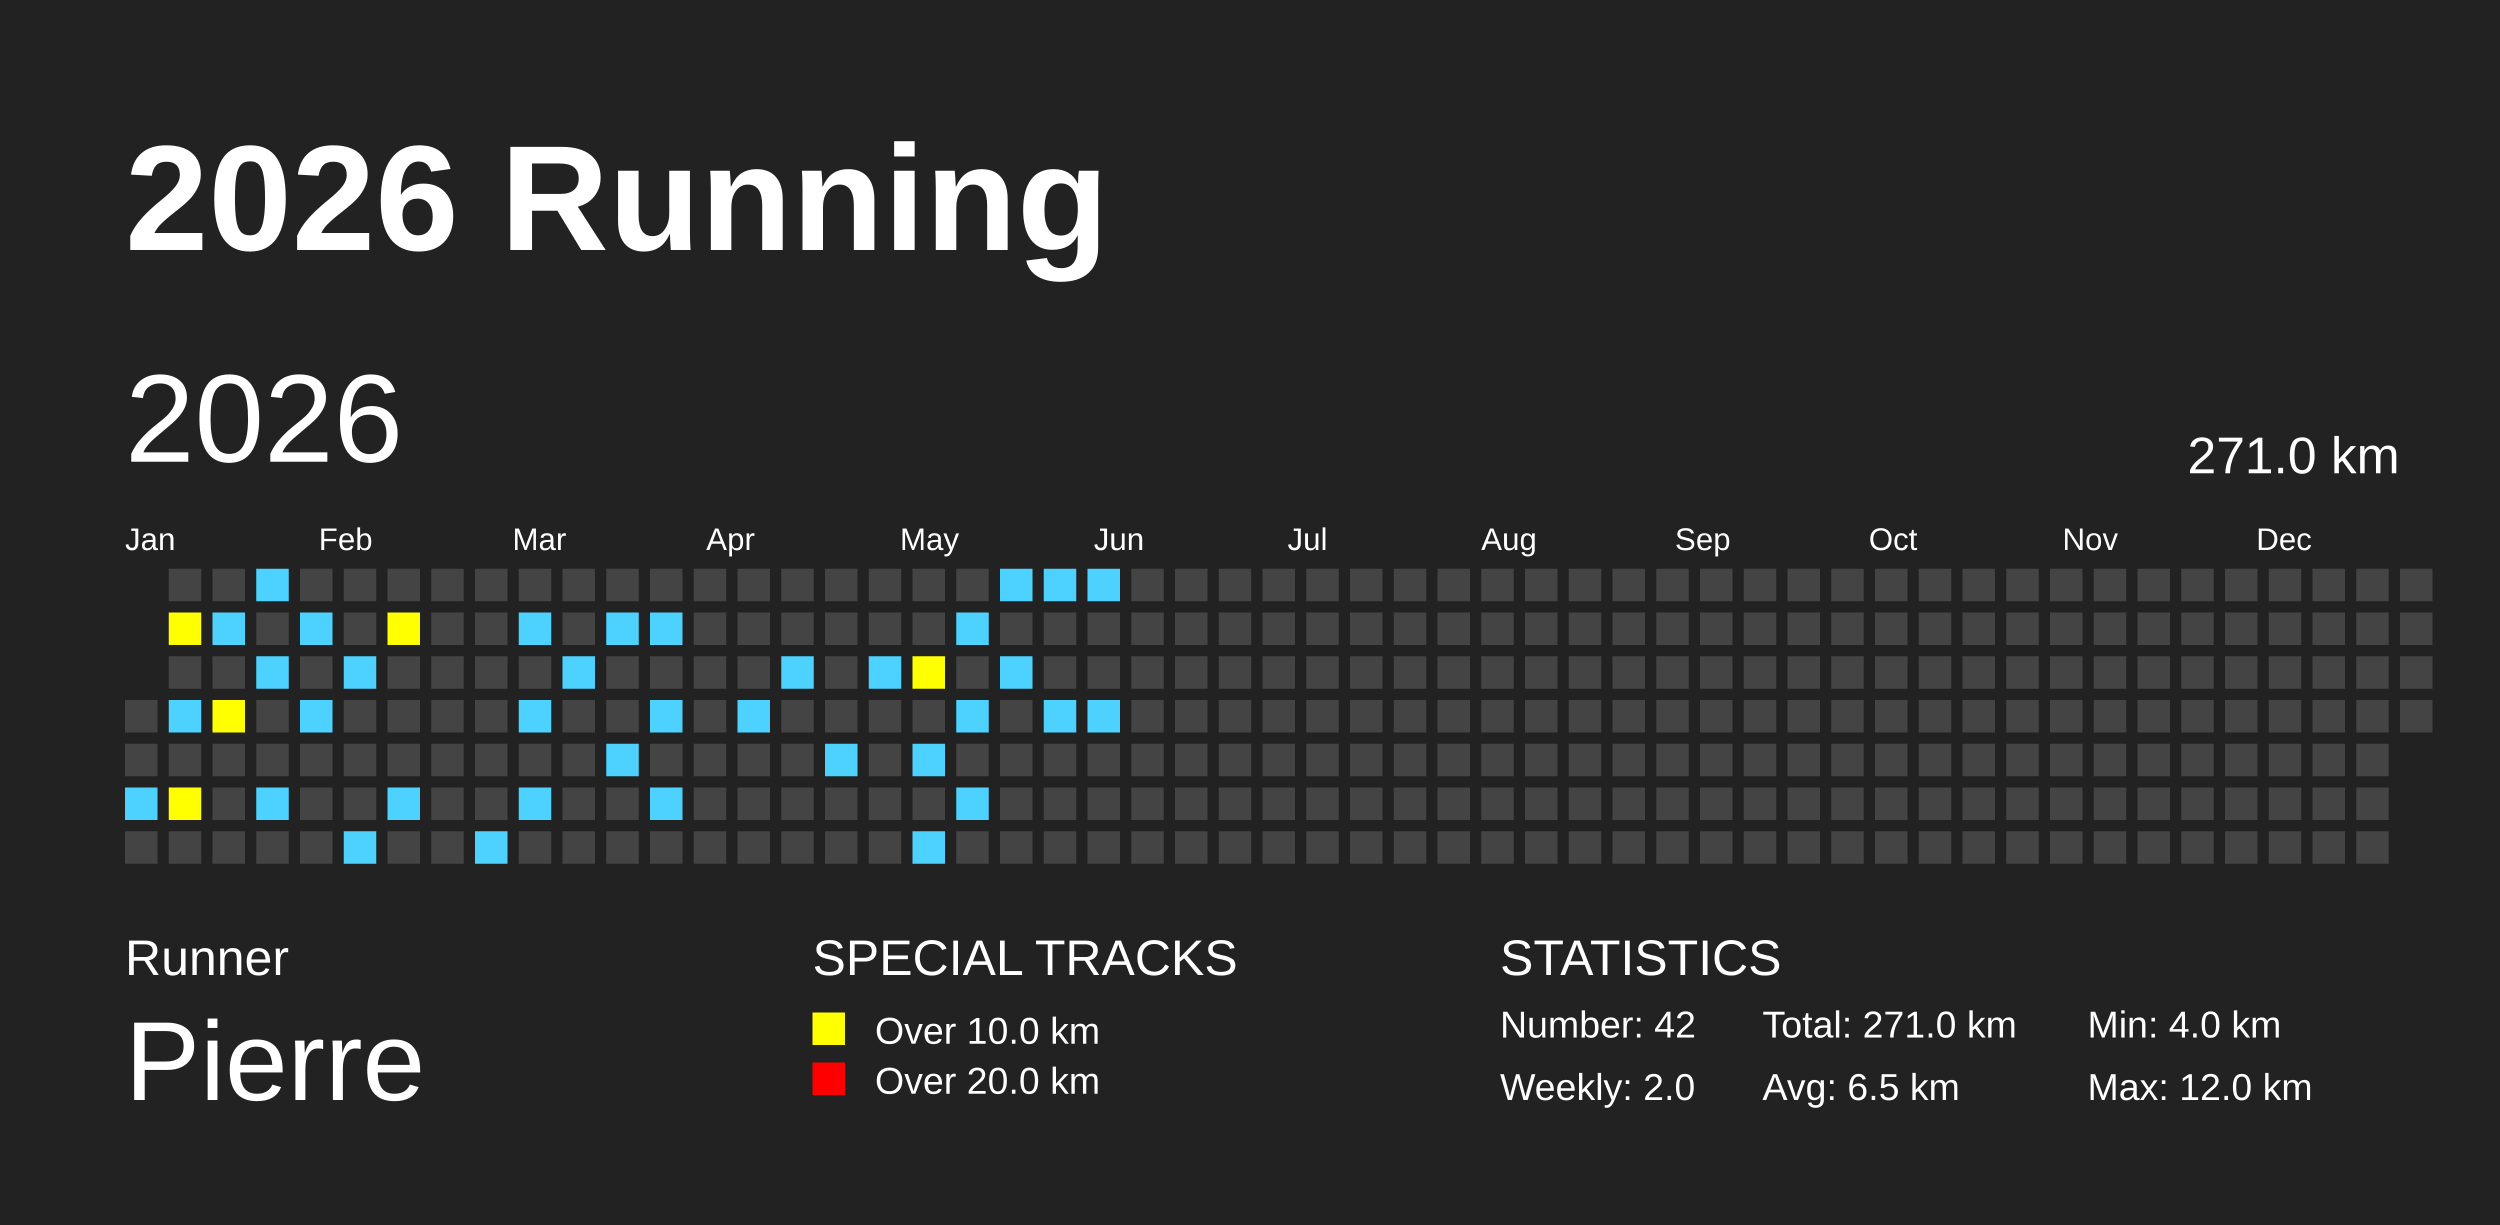
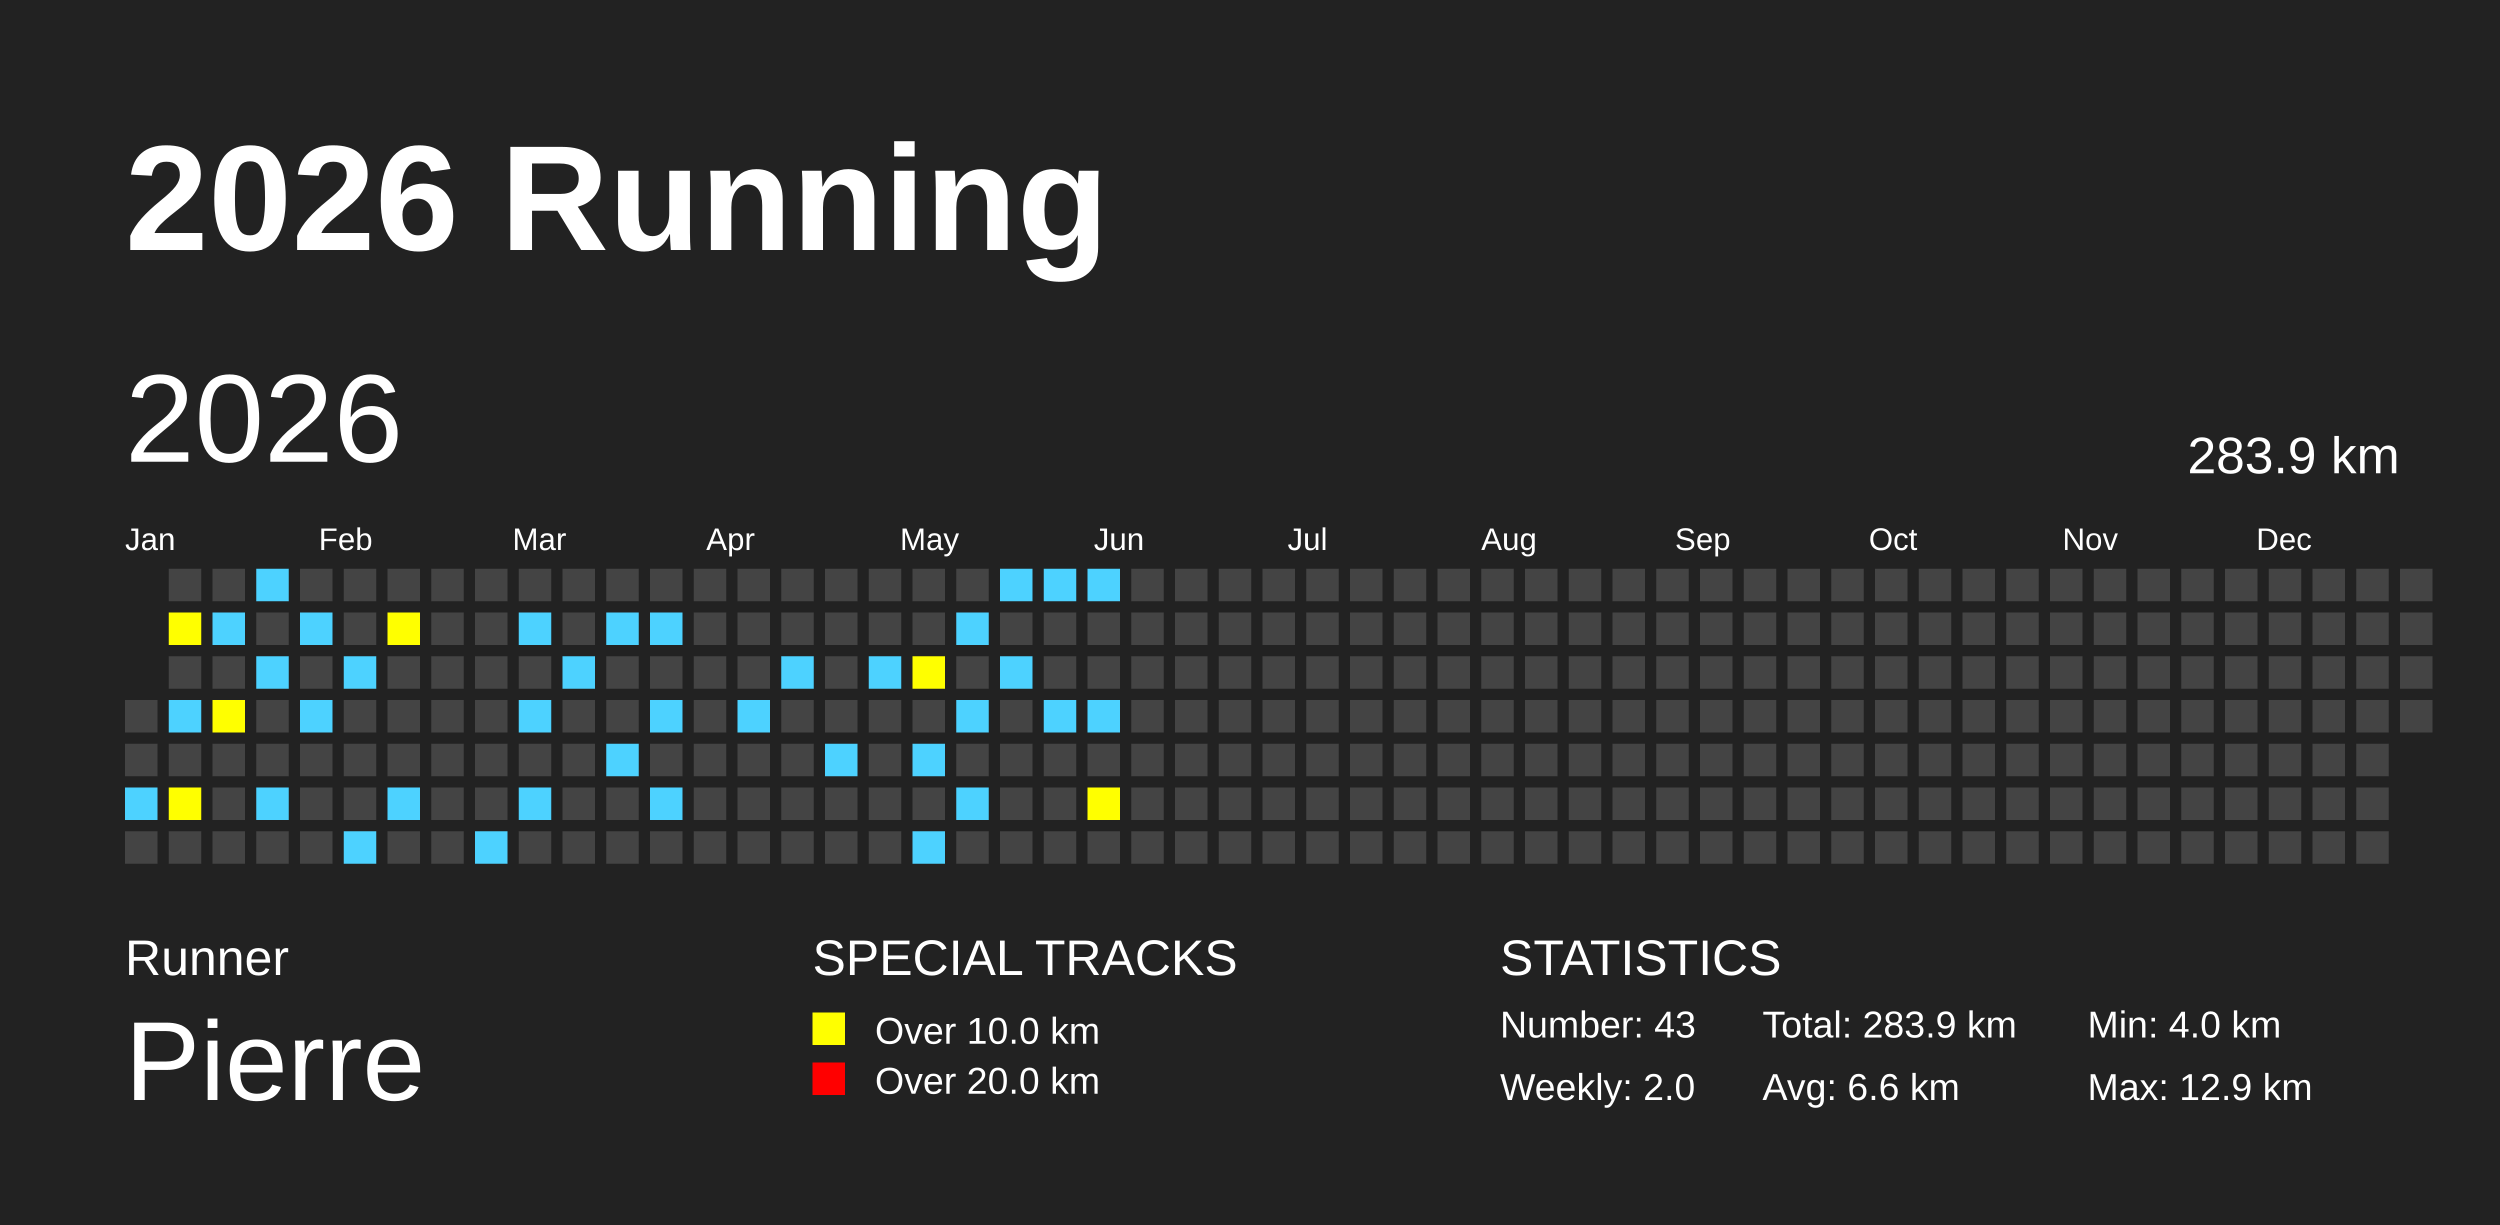
<svg xmlns="http://www.w3.org/2000/svg" baseProfile="full" height="98mm" version="1.1" viewBox="0,0,200,98" width="200mm">
  <defs />
  <rect fill="#222222" height="98" width="200" x="0" y="0" />
  <text fill="#FFFFFF" style="font-size:12px; font-family:Arial; font-weight:bold;" x="10" y="20">2026 Running</text>
  <text fill="#FFFFFF" style="font-size:4px; font-family:Arial" x="10" y="78">Runner</text>
  <text fill="#FFFFFF" style="font-size:9px; font-family:Arial" x="10" y="88">Pierre</text>
  <text fill="#FFFFFF" style="font-size:4px; font-family:Arial" x="65" y="78">SPECIAL TRACKS</text>
  <rect fill="yellow" height="2.6" width="2.6" x="65" y="81" />
  <text fill="#FFFFFF" style="font-size:3px; font-family:Arial" x="70" y="83.5">Over 10.0 km</text>
  <rect fill="red" height="2.6" width="2.6" x="65" y="85" />
  <text fill="#FFFFFF" style="font-size:3px; font-family:Arial" x="70" y="87.5">Over 20.0 km</text>
  <text fill="#FFFFFF" style="font-size:4px; font-family:Arial" x="120" y="78">STATISTICS</text>
-   <text fill="#FFFFFF" style="font-size:3px; font-family:Arial" x="120" y="83">Number: 42</text>
+   <text fill="#FFFFFF" style="font-size:3px; font-family:Arial" x="120" y="83">Number: 43</text>
  <text fill="#FFFFFF" style="font-size:3px; font-family:Arial" x="120" y="88">Weekly: 2.0</text>
-   <text fill="#FFFFFF" style="font-size:3px; font-family:Arial" x="141" y="83">Total: 271.0 km</text>
-   <text fill="#FFFFFF" style="font-size:3px; font-family:Arial" x="141" y="88">Avg: 6.5 km</text>
+   <text fill="#FFFFFF" style="font-size:3px; font-family:Arial" x="141" y="83">Total: 283.9 km</text>
+   <text fill="#FFFFFF" style="font-size:3px; font-family:Arial" x="141" y="88">Avg: 6.6 km</text>
  <text fill="#FFFFFF" style="font-size:3px; font-family:Arial" x="167" y="83">Min: 4.0 km</text>
-   <text fill="#FFFFFF" style="font-size:3px; font-family:Arial" x="167" y="88">Max: 12.0 km</text>
+   <text fill="#FFFFFF" style="font-size:3px; font-family:Arial" x="167" y="88">Max: 12.9 km</text>
  <text dominant-baseline="hanging" fill="#FFFFFF" style="font-size:10.0px; font-family:Arial;" x="10" y="30">2026</text>
-   <text dominant-baseline="hanging" fill="#FFFFFF" style="font-size:4.125px; font-family:Arial;" x="175" y="35">271.0 km</text>
+   <text dominant-baseline="hanging" fill="#FFFFFF" style="font-size:4.125px; font-family:Arial;" x="175" y="35">283.9 km</text>
  <text fill="#FFFFFF" style="font-size:2.5px; font-family:Arial" x="10.0" y="44">Jan</text>
  <text fill="#FFFFFF" style="font-size:2.5px; font-family:Arial" x="25.5" y="44">Feb</text>
  <text fill="#FFFFFF" style="font-size:2.5px; font-family:Arial" x="41.0" y="44">Mar</text>
  <text fill="#FFFFFF" style="font-size:2.5px; font-family:Arial" x="56.5" y="44">Apr</text>
  <text fill="#FFFFFF" style="font-size:2.5px; font-family:Arial" x="72.0" y="44">May</text>
  <text fill="#FFFFFF" style="font-size:2.5px; font-family:Arial" x="87.5" y="44">Jun</text>
  <text fill="#FFFFFF" style="font-size:2.5px; font-family:Arial" x="103.0" y="44">Jul</text>
  <text fill="#FFFFFF" style="font-size:2.5px; font-family:Arial" x="118.5" y="44">Aug</text>
  <text fill="#FFFFFF" style="font-size:2.5px; font-family:Arial" x="134.0" y="44">Sep</text>
  <text fill="#FFFFFF" style="font-size:2.5px; font-family:Arial" x="149.5" y="44">Oct</text>
  <text fill="#FFFFFF" style="font-size:2.5px; font-family:Arial" x="165.0" y="44">Nov</text>
  <text fill="#FFFFFF" style="font-size:2.5px; font-family:Arial" x="180.5" y="44">Dec</text>
  <rect fill="#444444" height="2.6" width="2.6" x="10.0" y="56.0" />
  <rect fill="#444444" height="2.6" width="2.6" x="10.0" y="59.5" />
  <rect fill="#4DD2FF" height="2.6" width="2.6" x="10.0" y="63.0" />
  <rect fill="#444444" height="2.6" width="2.6" x="10.0" y="66.5" />
  <rect fill="#444444" height="2.6" width="2.6" x="13.5" y="45.5" />
  <rect fill="yellow" height="2.6" width="2.6" x="13.5" y="49.0" />
  <rect fill="#444444" height="2.6" width="2.6" x="13.5" y="52.5" />
  <rect fill="#4DD2FF" height="2.6" width="2.6" x="13.5" y="56.0" />
  <rect fill="#444444" height="2.6" width="2.6" x="13.5" y="59.5" />
  <rect fill="yellow" height="2.6" width="2.6" x="13.5" y="63.0" />
  <rect fill="#444444" height="2.6" width="2.6" x="13.5" y="66.5" />
  <rect fill="#444444" height="2.6" width="2.6" x="17.0" y="45.5" />
  <rect fill="#4DD2FF" height="2.6" width="2.6" x="17.0" y="49.0" />
  <rect fill="#444444" height="2.6" width="2.6" x="17.0" y="52.5" />
  <rect fill="yellow" height="2.6" width="2.6" x="17.0" y="56.0" />
  <rect fill="#444444" height="2.6" width="2.6" x="17.0" y="59.5" />
  <rect fill="#444444" height="2.6" width="2.6" x="17.0" y="63.0" />
  <rect fill="#444444" height="2.6" width="2.6" x="17.0" y="66.5" />
  <rect fill="#4DD2FF" height="2.6" width="2.6" x="20.5" y="45.5" />
  <rect fill="#444444" height="2.6" width="2.6" x="20.5" y="49.0" />
  <rect fill="#4DD2FF" height="2.6" width="2.6" x="20.5" y="52.5" />
  <rect fill="#444444" height="2.6" width="2.6" x="20.5" y="56.0" />
  <rect fill="#444444" height="2.6" width="2.6" x="20.5" y="59.5" />
  <rect fill="#4DD2FF" height="2.6" width="2.6" x="20.5" y="63.0" />
  <rect fill="#444444" height="2.6" width="2.6" x="20.5" y="66.5" />
  <rect fill="#444444" height="2.6" width="2.6" x="24.0" y="45.5" />
  <rect fill="#4DD2FF" height="2.6" width="2.6" x="24.0" y="49.0" />
  <rect fill="#444444" height="2.6" width="2.6" x="24.0" y="52.5" />
  <rect fill="#4DD2FF" height="2.6" width="2.6" x="24.0" y="56.0" />
  <rect fill="#444444" height="2.6" width="2.6" x="24.0" y="59.5" />
  <rect fill="#444444" height="2.6" width="2.6" x="24.0" y="63.0" />
  <rect fill="#444444" height="2.6" width="2.6" x="24.0" y="66.5" />
  <rect fill="#444444" height="2.6" width="2.6" x="27.5" y="45.5" />
  <rect fill="#444444" height="2.6" width="2.6" x="27.5" y="49.0" />
  <rect fill="#4DD2FF" height="2.6" width="2.6" x="27.5" y="52.5" />
  <rect fill="#444444" height="2.6" width="2.6" x="27.5" y="56.0" />
  <rect fill="#444444" height="2.6" width="2.6" x="27.5" y="59.5" />
  <rect fill="#444444" height="2.6" width="2.6" x="27.5" y="63.0" />
  <rect fill="#4DD2FF" height="2.6" width="2.6" x="27.5" y="66.5" />
  <rect fill="#444444" height="2.6" width="2.6" x="31.0" y="45.5" />
  <rect fill="yellow" height="2.6" width="2.6" x="31.0" y="49.0" />
  <rect fill="#444444" height="2.6" width="2.6" x="31.0" y="52.5" />
  <rect fill="#444444" height="2.6" width="2.6" x="31.0" y="56.0" />
  <rect fill="#444444" height="2.6" width="2.6" x="31.0" y="59.5" />
  <rect fill="#4DD2FF" height="2.6" width="2.6" x="31.0" y="63.0" />
  <rect fill="#444444" height="2.6" width="2.6" x="31.0" y="66.5" />
  <rect fill="#444444" height="2.6" width="2.6" x="34.5" y="45.5" />
  <rect fill="#444444" height="2.6" width="2.6" x="34.5" y="49.0" />
  <rect fill="#444444" height="2.6" width="2.6" x="34.5" y="52.5" />
  <rect fill="#444444" height="2.6" width="2.6" x="34.5" y="56.0" />
  <rect fill="#444444" height="2.6" width="2.6" x="34.5" y="59.5" />
  <rect fill="#444444" height="2.6" width="2.6" x="34.5" y="63.0" />
  <rect fill="#444444" height="2.6" width="2.6" x="34.5" y="66.5" />
  <rect fill="#444444" height="2.6" width="2.6" x="38.0" y="45.5" />
  <rect fill="#444444" height="2.6" width="2.6" x="38.0" y="49.0" />
  <rect fill="#444444" height="2.6" width="2.6" x="38.0" y="52.5" />
  <rect fill="#444444" height="2.6" width="2.6" x="38.0" y="56.0" />
  <rect fill="#444444" height="2.6" width="2.6" x="38.0" y="59.5" />
  <rect fill="#444444" height="2.6" width="2.6" x="38.0" y="63.0" />
  <rect fill="#4DD2FF" height="2.6" width="2.6" x="38.0" y="66.5" />
  <rect fill="#444444" height="2.6" width="2.6" x="41.5" y="45.5" />
  <rect fill="#4DD2FF" height="2.6" width="2.6" x="41.5" y="49.0" />
  <rect fill="#444444" height="2.6" width="2.6" x="41.5" y="52.5" />
  <rect fill="#4DD2FF" height="2.6" width="2.6" x="41.5" y="56.0" />
  <rect fill="#444444" height="2.6" width="2.6" x="41.5" y="59.5" />
  <rect fill="#4DD2FF" height="2.6" width="2.6" x="41.5" y="63.0" />
  <rect fill="#444444" height="2.6" width="2.6" x="41.5" y="66.5" />
  <rect fill="#444444" height="2.6" width="2.6" x="45.0" y="45.5" />
  <rect fill="#444444" height="2.6" width="2.6" x="45.0" y="49.0" />
  <rect fill="#4DD2FF" height="2.6" width="2.6" x="45.0" y="52.5" />
  <rect fill="#444444" height="2.6" width="2.6" x="45.0" y="56.0" />
  <rect fill="#444444" height="2.6" width="2.6" x="45.0" y="59.5" />
  <rect fill="#444444" height="2.6" width="2.6" x="45.0" y="63.0" />
  <rect fill="#444444" height="2.6" width="2.6" x="45.0" y="66.5" />
  <rect fill="#444444" height="2.6" width="2.6" x="48.5" y="45.5" />
  <rect fill="#4DD2FF" height="2.6" width="2.6" x="48.5" y="49.0" />
  <rect fill="#444444" height="2.6" width="2.6" x="48.5" y="52.5" />
  <rect fill="#444444" height="2.6" width="2.6" x="48.5" y="56.0" />
  <rect fill="#4DD2FF" height="2.6" width="2.6" x="48.5" y="59.5" />
  <rect fill="#444444" height="2.6" width="2.6" x="48.5" y="63.0" />
  <rect fill="#444444" height="2.6" width="2.6" x="48.5" y="66.5" />
  <rect fill="#444444" height="2.6" width="2.6" x="52.0" y="45.5" />
  <rect fill="#4DD2FF" height="2.6" width="2.6" x="52.0" y="49.0" />
  <rect fill="#444444" height="2.6" width="2.6" x="52.0" y="52.5" />
  <rect fill="#4DD2FF" height="2.6" width="2.6" x="52.0" y="56.0" />
  <rect fill="#444444" height="2.6" width="2.6" x="52.0" y="59.5" />
  <rect fill="#4DD2FF" height="2.6" width="2.6" x="52.0" y="63.0" />
  <rect fill="#444444" height="2.6" width="2.6" x="52.0" y="66.5" />
  <rect fill="#444444" height="2.6" width="2.6" x="55.5" y="45.5" />
  <rect fill="#444444" height="2.6" width="2.6" x="55.5" y="49.0" />
  <rect fill="#444444" height="2.6" width="2.6" x="55.5" y="52.5" />
  <rect fill="#444444" height="2.6" width="2.6" x="55.5" y="56.0" />
  <rect fill="#444444" height="2.6" width="2.6" x="55.5" y="59.5" />
  <rect fill="#444444" height="2.6" width="2.6" x="55.5" y="63.0" />
  <rect fill="#444444" height="2.6" width="2.6" x="55.5" y="66.5" />
  <rect fill="#444444" height="2.6" width="2.6" x="59.0" y="45.5" />
  <rect fill="#444444" height="2.6" width="2.6" x="59.0" y="49.0" />
  <rect fill="#444444" height="2.6" width="2.6" x="59.0" y="52.5" />
  <rect fill="#4DD2FF" height="2.6" width="2.6" x="59.0" y="56.0" />
  <rect fill="#444444" height="2.6" width="2.6" x="59.0" y="59.5" />
  <rect fill="#444444" height="2.6" width="2.6" x="59.0" y="63.0" />
  <rect fill="#444444" height="2.6" width="2.6" x="59.0" y="66.5" />
  <rect fill="#444444" height="2.6" width="2.6" x="62.5" y="45.5" />
  <rect fill="#444444" height="2.6" width="2.6" x="62.5" y="49.0" />
  <rect fill="#4DD2FF" height="2.6" width="2.6" x="62.5" y="52.5" />
  <rect fill="#444444" height="2.6" width="2.6" x="62.5" y="56.0" />
  <rect fill="#444444" height="2.6" width="2.6" x="62.5" y="59.5" />
  <rect fill="#444444" height="2.6" width="2.6" x="62.5" y="63.0" />
  <rect fill="#444444" height="2.6" width="2.6" x="62.5" y="66.5" />
  <rect fill="#444444" height="2.6" width="2.6" x="66.0" y="45.5" />
  <rect fill="#444444" height="2.6" width="2.6" x="66.0" y="49.0" />
  <rect fill="#444444" height="2.6" width="2.6" x="66.0" y="52.5" />
  <rect fill="#444444" height="2.6" width="2.6" x="66.0" y="56.0" />
  <rect fill="#4DD2FF" height="2.6" width="2.6" x="66.0" y="59.5" />
  <rect fill="#444444" height="2.6" width="2.6" x="66.0" y="63.0" />
  <rect fill="#444444" height="2.6" width="2.6" x="66.0" y="66.5" />
  <rect fill="#444444" height="2.6" width="2.6" x="69.5" y="45.5" />
  <rect fill="#444444" height="2.6" width="2.6" x="69.5" y="49.0" />
  <rect fill="#4DD2FF" height="2.6" width="2.6" x="69.5" y="52.5" />
  <rect fill="#444444" height="2.6" width="2.6" x="69.5" y="56.0" />
  <rect fill="#444444" height="2.6" width="2.6" x="69.5" y="59.5" />
  <rect fill="#444444" height="2.6" width="2.6" x="69.5" y="63.0" />
  <rect fill="#444444" height="2.6" width="2.6" x="69.5" y="66.5" />
  <rect fill="#444444" height="2.6" width="2.6" x="73.0" y="45.5" />
  <rect fill="#444444" height="2.6" width="2.6" x="73.0" y="49.0" />
  <rect fill="yellow" height="2.6" width="2.6" x="73.0" y="52.5" />
  <rect fill="#444444" height="2.6" width="2.6" x="73.0" y="56.0" />
  <rect fill="#4DD2FF" height="2.6" width="2.6" x="73.0" y="59.5" />
  <rect fill="#444444" height="2.6" width="2.6" x="73.0" y="63.0" />
  <rect fill="#4DD2FF" height="2.6" width="2.6" x="73.0" y="66.5" />
  <rect fill="#444444" height="2.6" width="2.6" x="76.5" y="45.5" />
  <rect fill="#4DD2FF" height="2.6" width="2.6" x="76.5" y="49.0" />
  <rect fill="#444444" height="2.6" width="2.6" x="76.5" y="52.5" />
  <rect fill="#4DD2FF" height="2.6" width="2.6" x="76.5" y="56.0" />
  <rect fill="#444444" height="2.6" width="2.6" x="76.5" y="59.5" />
  <rect fill="#4DD2FF" height="2.6" width="2.6" x="76.5" y="63.0" />
  <rect fill="#444444" height="2.6" width="2.6" x="76.5" y="66.5" />
  <rect fill="#4DD2FF" height="2.6" width="2.6" x="80.0" y="45.5" />
  <rect fill="#444444" height="2.6" width="2.6" x="80.0" y="49.0" />
  <rect fill="#4DD2FF" height="2.6" width="2.6" x="80.0" y="52.5" />
  <rect fill="#444444" height="2.6" width="2.6" x="80.0" y="56.0" />
  <rect fill="#444444" height="2.6" width="2.6" x="80.0" y="59.5" />
  <rect fill="#444444" height="2.6" width="2.6" x="80.0" y="63.0" />
  <rect fill="#444444" height="2.6" width="2.6" x="80.0" y="66.5" />
  <rect fill="#4DD2FF" height="2.6" width="2.6" x="83.5" y="45.5" />
  <rect fill="#444444" height="2.6" width="2.6" x="83.5" y="49.0" />
  <rect fill="#444444" height="2.6" width="2.6" x="83.5" y="52.5" />
  <rect fill="#4DD2FF" height="2.6" width="2.6" x="83.5" y="56.0" />
  <rect fill="#444444" height="2.6" width="2.6" x="83.5" y="59.5" />
  <rect fill="#444444" height="2.6" width="2.6" x="83.5" y="63.0" />
  <rect fill="#444444" height="2.6" width="2.6" x="83.5" y="66.5" />
  <rect fill="#4DD2FF" height="2.6" width="2.6" x="87.0" y="45.5" />
  <rect fill="#444444" height="2.6" width="2.6" x="87.0" y="49.0" />
  <rect fill="#444444" height="2.6" width="2.6" x="87.0" y="52.5" />
  <rect fill="#4DD2FF" height="2.6" width="2.6" x="87.0" y="56.0" />
  <rect fill="#444444" height="2.6" width="2.6" x="87.0" y="59.5" />
-   <rect fill="#444444" height="2.6" width="2.6" x="87.0" y="63.0" />
+   <rect fill="yellow" height="2.6" width="2.6" x="87.0" y="63.0" />
  <rect fill="#444444" height="2.6" width="2.6" x="87.0" y="66.5" />
  <rect fill="#444444" height="2.6" width="2.6" x="90.5" y="45.5" />
  <rect fill="#444444" height="2.6" width="2.6" x="90.5" y="49.0" />
  <rect fill="#444444" height="2.6" width="2.6" x="90.5" y="52.5" />
  <rect fill="#444444" height="2.6" width="2.6" x="90.5" y="56.0" />
  <rect fill="#444444" height="2.6" width="2.6" x="90.5" y="59.5" />
  <rect fill="#444444" height="2.6" width="2.6" x="90.5" y="63.0" />
  <rect fill="#444444" height="2.6" width="2.6" x="90.5" y="66.5" />
  <rect fill="#444444" height="2.6" width="2.6" x="94.0" y="45.5" />
  <rect fill="#444444" height="2.6" width="2.6" x="94.0" y="49.0" />
  <rect fill="#444444" height="2.6" width="2.6" x="94.0" y="52.5" />
  <rect fill="#444444" height="2.6" width="2.6" x="94.0" y="56.0" />
  <rect fill="#444444" height="2.6" width="2.6" x="94.0" y="59.5" />
  <rect fill="#444444" height="2.6" width="2.6" x="94.0" y="63.0" />
  <rect fill="#444444" height="2.6" width="2.6" x="94.0" y="66.5" />
  <rect fill="#444444" height="2.6" width="2.6" x="97.5" y="45.5" />
  <rect fill="#444444" height="2.6" width="2.6" x="97.5" y="49.0" />
  <rect fill="#444444" height="2.6" width="2.6" x="97.5" y="52.5" />
  <rect fill="#444444" height="2.6" width="2.6" x="97.5" y="56.0" />
  <rect fill="#444444" height="2.6" width="2.6" x="97.5" y="59.5" />
  <rect fill="#444444" height="2.6" width="2.6" x="97.5" y="63.0" />
  <rect fill="#444444" height="2.6" width="2.6" x="97.5" y="66.5" />
  <rect fill="#444444" height="2.6" width="2.6" x="101.0" y="45.5" />
  <rect fill="#444444" height="2.6" width="2.6" x="101.0" y="49.0" />
  <rect fill="#444444" height="2.6" width="2.6" x="101.0" y="52.5" />
  <rect fill="#444444" height="2.6" width="2.6" x="101.0" y="56.0" />
  <rect fill="#444444" height="2.6" width="2.6" x="101.0" y="59.5" />
  <rect fill="#444444" height="2.6" width="2.6" x="101.0" y="63.0" />
  <rect fill="#444444" height="2.6" width="2.6" x="101.0" y="66.5" />
  <rect fill="#444444" height="2.6" width="2.6" x="104.5" y="45.5" />
  <rect fill="#444444" height="2.6" width="2.6" x="104.5" y="49.0" />
  <rect fill="#444444" height="2.6" width="2.6" x="104.5" y="52.5" />
  <rect fill="#444444" height="2.6" width="2.6" x="104.5" y="56.0" />
  <rect fill="#444444" height="2.6" width="2.6" x="104.5" y="59.5" />
  <rect fill="#444444" height="2.6" width="2.6" x="104.5" y="63.0" />
  <rect fill="#444444" height="2.6" width="2.6" x="104.5" y="66.5" />
  <rect fill="#444444" height="2.6" width="2.6" x="108.0" y="45.5" />
  <rect fill="#444444" height="2.6" width="2.6" x="108.0" y="49.0" />
  <rect fill="#444444" height="2.6" width="2.6" x="108.0" y="52.5" />
  <rect fill="#444444" height="2.6" width="2.6" x="108.0" y="56.0" />
  <rect fill="#444444" height="2.6" width="2.6" x="108.0" y="59.5" />
  <rect fill="#444444" height="2.6" width="2.6" x="108.0" y="63.0" />
  <rect fill="#444444" height="2.6" width="2.6" x="108.0" y="66.5" />
  <rect fill="#444444" height="2.6" width="2.6" x="111.5" y="45.5" />
  <rect fill="#444444" height="2.6" width="2.6" x="111.5" y="49.0" />
  <rect fill="#444444" height="2.6" width="2.6" x="111.5" y="52.5" />
  <rect fill="#444444" height="2.6" width="2.6" x="111.5" y="56.0" />
  <rect fill="#444444" height="2.6" width="2.6" x="111.5" y="59.5" />
  <rect fill="#444444" height="2.6" width="2.6" x="111.5" y="63.0" />
  <rect fill="#444444" height="2.6" width="2.6" x="111.5" y="66.5" />
  <rect fill="#444444" height="2.6" width="2.6" x="115.0" y="45.5" />
  <rect fill="#444444" height="2.6" width="2.6" x="115.0" y="49.0" />
  <rect fill="#444444" height="2.6" width="2.6" x="115.0" y="52.5" />
  <rect fill="#444444" height="2.6" width="2.6" x="115.0" y="56.0" />
  <rect fill="#444444" height="2.6" width="2.6" x="115.0" y="59.5" />
  <rect fill="#444444" height="2.6" width="2.6" x="115.0" y="63.0" />
  <rect fill="#444444" height="2.6" width="2.6" x="115.0" y="66.5" />
  <rect fill="#444444" height="2.6" width="2.6" x="118.5" y="45.5" />
  <rect fill="#444444" height="2.6" width="2.6" x="118.5" y="49.0" />
  <rect fill="#444444" height="2.6" width="2.6" x="118.5" y="52.5" />
  <rect fill="#444444" height="2.6" width="2.6" x="118.5" y="56.0" />
  <rect fill="#444444" height="2.6" width="2.6" x="118.5" y="59.5" />
  <rect fill="#444444" height="2.6" width="2.6" x="118.5" y="63.0" />
  <rect fill="#444444" height="2.6" width="2.6" x="118.5" y="66.5" />
  <rect fill="#444444" height="2.6" width="2.6" x="122.0" y="45.5" />
  <rect fill="#444444" height="2.6" width="2.6" x="122.0" y="49.0" />
  <rect fill="#444444" height="2.6" width="2.6" x="122.0" y="52.5" />
  <rect fill="#444444" height="2.6" width="2.6" x="122.0" y="56.0" />
  <rect fill="#444444" height="2.6" width="2.6" x="122.0" y="59.5" />
  <rect fill="#444444" height="2.6" width="2.6" x="122.0" y="63.0" />
  <rect fill="#444444" height="2.6" width="2.6" x="122.0" y="66.5" />
  <rect fill="#444444" height="2.6" width="2.6" x="125.5" y="45.5" />
  <rect fill="#444444" height="2.6" width="2.6" x="125.5" y="49.0" />
  <rect fill="#444444" height="2.6" width="2.6" x="125.5" y="52.5" />
  <rect fill="#444444" height="2.6" width="2.6" x="125.5" y="56.0" />
  <rect fill="#444444" height="2.6" width="2.6" x="125.5" y="59.5" />
  <rect fill="#444444" height="2.6" width="2.6" x="125.5" y="63.0" />
  <rect fill="#444444" height="2.6" width="2.6" x="125.5" y="66.5" />
  <rect fill="#444444" height="2.6" width="2.6" x="129.0" y="45.5" />
  <rect fill="#444444" height="2.6" width="2.6" x="129.0" y="49.0" />
  <rect fill="#444444" height="2.6" width="2.6" x="129.0" y="52.5" />
  <rect fill="#444444" height="2.6" width="2.6" x="129.0" y="56.0" />
  <rect fill="#444444" height="2.6" width="2.6" x="129.0" y="59.5" />
  <rect fill="#444444" height="2.6" width="2.6" x="129.0" y="63.0" />
  <rect fill="#444444" height="2.6" width="2.6" x="129.0" y="66.5" />
  <rect fill="#444444" height="2.6" width="2.6" x="132.5" y="45.5" />
  <rect fill="#444444" height="2.6" width="2.6" x="132.5" y="49.0" />
  <rect fill="#444444" height="2.6" width="2.6" x="132.5" y="52.5" />
  <rect fill="#444444" height="2.6" width="2.6" x="132.5" y="56.0" />
  <rect fill="#444444" height="2.6" width="2.6" x="132.5" y="59.5" />
  <rect fill="#444444" height="2.6" width="2.6" x="132.5" y="63.0" />
  <rect fill="#444444" height="2.6" width="2.6" x="132.5" y="66.5" />
  <rect fill="#444444" height="2.6" width="2.6" x="136.0" y="45.5" />
  <rect fill="#444444" height="2.6" width="2.6" x="136.0" y="49.0" />
  <rect fill="#444444" height="2.6" width="2.6" x="136.0" y="52.5" />
  <rect fill="#444444" height="2.6" width="2.6" x="136.0" y="56.0" />
  <rect fill="#444444" height="2.6" width="2.6" x="136.0" y="59.5" />
  <rect fill="#444444" height="2.6" width="2.6" x="136.0" y="63.0" />
  <rect fill="#444444" height="2.6" width="2.6" x="136.0" y="66.5" />
  <rect fill="#444444" height="2.6" width="2.6" x="139.5" y="45.5" />
  <rect fill="#444444" height="2.6" width="2.6" x="139.5" y="49.0" />
  <rect fill="#444444" height="2.6" width="2.6" x="139.5" y="52.5" />
  <rect fill="#444444" height="2.6" width="2.6" x="139.5" y="56.0" />
  <rect fill="#444444" height="2.6" width="2.6" x="139.5" y="59.5" />
  <rect fill="#444444" height="2.6" width="2.6" x="139.5" y="63.0" />
  <rect fill="#444444" height="2.6" width="2.6" x="139.5" y="66.5" />
  <rect fill="#444444" height="2.6" width="2.6" x="143.0" y="45.5" />
  <rect fill="#444444" height="2.6" width="2.6" x="143.0" y="49.0" />
  <rect fill="#444444" height="2.6" width="2.6" x="143.0" y="52.5" />
  <rect fill="#444444" height="2.6" width="2.6" x="143.0" y="56.0" />
  <rect fill="#444444" height="2.6" width="2.6" x="143.0" y="59.5" />
  <rect fill="#444444" height="2.6" width="2.6" x="143.0" y="63.0" />
  <rect fill="#444444" height="2.6" width="2.6" x="143.0" y="66.5" />
  <rect fill="#444444" height="2.6" width="2.6" x="146.5" y="45.5" />
  <rect fill="#444444" height="2.6" width="2.6" x="146.5" y="49.0" />
  <rect fill="#444444" height="2.6" width="2.6" x="146.5" y="52.5" />
  <rect fill="#444444" height="2.6" width="2.6" x="146.5" y="56.0" />
  <rect fill="#444444" height="2.6" width="2.6" x="146.5" y="59.5" />
  <rect fill="#444444" height="2.6" width="2.6" x="146.5" y="63.0" />
  <rect fill="#444444" height="2.6" width="2.6" x="146.5" y="66.5" />
  <rect fill="#444444" height="2.6" width="2.6" x="150.0" y="45.5" />
  <rect fill="#444444" height="2.6" width="2.6" x="150.0" y="49.0" />
  <rect fill="#444444" height="2.6" width="2.6" x="150.0" y="52.5" />
  <rect fill="#444444" height="2.6" width="2.6" x="150.0" y="56.0" />
  <rect fill="#444444" height="2.6" width="2.6" x="150.0" y="59.5" />
  <rect fill="#444444" height="2.6" width="2.6" x="150.0" y="63.0" />
  <rect fill="#444444" height="2.6" width="2.6" x="150.0" y="66.5" />
  <rect fill="#444444" height="2.6" width="2.6" x="153.5" y="45.5" />
  <rect fill="#444444" height="2.6" width="2.6" x="153.5" y="49.0" />
  <rect fill="#444444" height="2.6" width="2.6" x="153.5" y="52.5" />
  <rect fill="#444444" height="2.6" width="2.6" x="153.5" y="56.0" />
  <rect fill="#444444" height="2.6" width="2.6" x="153.5" y="59.5" />
  <rect fill="#444444" height="2.6" width="2.6" x="153.5" y="63.0" />
  <rect fill="#444444" height="2.6" width="2.6" x="153.5" y="66.5" />
  <rect fill="#444444" height="2.6" width="2.6" x="157.0" y="45.5" />
  <rect fill="#444444" height="2.6" width="2.6" x="157.0" y="49.0" />
  <rect fill="#444444" height="2.6" width="2.6" x="157.0" y="52.5" />
  <rect fill="#444444" height="2.6" width="2.6" x="157.0" y="56.0" />
  <rect fill="#444444" height="2.6" width="2.6" x="157.0" y="59.5" />
  <rect fill="#444444" height="2.6" width="2.6" x="157.0" y="63.0" />
  <rect fill="#444444" height="2.6" width="2.6" x="157.0" y="66.5" />
  <rect fill="#444444" height="2.6" width="2.6" x="160.5" y="45.5" />
  <rect fill="#444444" height="2.6" width="2.6" x="160.5" y="49.0" />
  <rect fill="#444444" height="2.6" width="2.6" x="160.5" y="52.5" />
  <rect fill="#444444" height="2.6" width="2.6" x="160.5" y="56.0" />
  <rect fill="#444444" height="2.6" width="2.6" x="160.5" y="59.5" />
  <rect fill="#444444" height="2.6" width="2.6" x="160.5" y="63.0" />
  <rect fill="#444444" height="2.6" width="2.6" x="160.5" y="66.5" />
  <rect fill="#444444" height="2.6" width="2.6" x="164.0" y="45.5" />
  <rect fill="#444444" height="2.6" width="2.6" x="164.0" y="49.0" />
  <rect fill="#444444" height="2.6" width="2.6" x="164.0" y="52.5" />
  <rect fill="#444444" height="2.6" width="2.6" x="164.0" y="56.0" />
  <rect fill="#444444" height="2.6" width="2.6" x="164.0" y="59.5" />
  <rect fill="#444444" height="2.6" width="2.6" x="164.0" y="63.0" />
  <rect fill="#444444" height="2.6" width="2.6" x="164.0" y="66.5" />
  <rect fill="#444444" height="2.6" width="2.6" x="167.5" y="45.5" />
  <rect fill="#444444" height="2.6" width="2.6" x="167.5" y="49.0" />
  <rect fill="#444444" height="2.6" width="2.6" x="167.5" y="52.5" />
  <rect fill="#444444" height="2.6" width="2.6" x="167.5" y="56.0" />
  <rect fill="#444444" height="2.6" width="2.6" x="167.5" y="59.5" />
  <rect fill="#444444" height="2.6" width="2.6" x="167.5" y="63.0" />
  <rect fill="#444444" height="2.6" width="2.6" x="167.5" y="66.5" />
  <rect fill="#444444" height="2.6" width="2.6" x="171.0" y="45.5" />
  <rect fill="#444444" height="2.6" width="2.6" x="171.0" y="49.0" />
  <rect fill="#444444" height="2.6" width="2.6" x="171.0" y="52.5" />
  <rect fill="#444444" height="2.6" width="2.6" x="171.0" y="56.0" />
  <rect fill="#444444" height="2.6" width="2.6" x="171.0" y="59.5" />
  <rect fill="#444444" height="2.6" width="2.6" x="171.0" y="63.0" />
  <rect fill="#444444" height="2.6" width="2.6" x="171.0" y="66.5" />
  <rect fill="#444444" height="2.6" width="2.6" x="174.5" y="45.5" />
  <rect fill="#444444" height="2.6" width="2.6" x="174.5" y="49.0" />
  <rect fill="#444444" height="2.6" width="2.6" x="174.5" y="52.5" />
  <rect fill="#444444" height="2.6" width="2.6" x="174.5" y="56.0" />
  <rect fill="#444444" height="2.6" width="2.6" x="174.5" y="59.5" />
  <rect fill="#444444" height="2.6" width="2.6" x="174.5" y="63.0" />
  <rect fill="#444444" height="2.6" width="2.6" x="174.5" y="66.5" />
  <rect fill="#444444" height="2.6" width="2.6" x="178.0" y="45.5" />
  <rect fill="#444444" height="2.6" width="2.6" x="178.0" y="49.0" />
  <rect fill="#444444" height="2.6" width="2.6" x="178.0" y="52.5" />
  <rect fill="#444444" height="2.6" width="2.6" x="178.0" y="56.0" />
  <rect fill="#444444" height="2.6" width="2.6" x="178.0" y="59.5" />
  <rect fill="#444444" height="2.6" width="2.6" x="178.0" y="63.0" />
  <rect fill="#444444" height="2.6" width="2.6" x="178.0" y="66.5" />
  <rect fill="#444444" height="2.6" width="2.6" x="181.5" y="45.5" />
  <rect fill="#444444" height="2.6" width="2.6" x="181.5" y="49.0" />
  <rect fill="#444444" height="2.6" width="2.6" x="181.5" y="52.5" />
  <rect fill="#444444" height="2.6" width="2.6" x="181.5" y="56.0" />
  <rect fill="#444444" height="2.6" width="2.6" x="181.5" y="59.5" />
  <rect fill="#444444" height="2.6" width="2.6" x="181.5" y="63.0" />
  <rect fill="#444444" height="2.6" width="2.6" x="181.5" y="66.5" />
  <rect fill="#444444" height="2.6" width="2.6" x="185.0" y="45.5" />
  <rect fill="#444444" height="2.6" width="2.6" x="185.0" y="49.0" />
  <rect fill="#444444" height="2.6" width="2.6" x="185.0" y="52.5" />
  <rect fill="#444444" height="2.6" width="2.6" x="185.0" y="56.0" />
  <rect fill="#444444" height="2.6" width="2.6" x="185.0" y="59.5" />
  <rect fill="#444444" height="2.6" width="2.6" x="185.0" y="63.0" />
  <rect fill="#444444" height="2.6" width="2.6" x="185.0" y="66.5" />
  <rect fill="#444444" height="2.6" width="2.6" x="188.5" y="45.5" />
  <rect fill="#444444" height="2.6" width="2.6" x="188.5" y="49.0" />
  <rect fill="#444444" height="2.6" width="2.6" x="188.5" y="52.5" />
  <rect fill="#444444" height="2.6" width="2.6" x="188.5" y="56.0" />
  <rect fill="#444444" height="2.6" width="2.6" x="188.5" y="59.5" />
  <rect fill="#444444" height="2.6" width="2.6" x="188.5" y="63.0" />
  <rect fill="#444444" height="2.6" width="2.6" x="188.5" y="66.5" />
  <rect fill="#444444" height="2.6" width="2.6" x="192.0" y="45.5" />
  <rect fill="#444444" height="2.6" width="2.6" x="192.0" y="49.0" />
  <rect fill="#444444" height="2.6" width="2.6" x="192.0" y="52.5" />
  <rect fill="#444444" height="2.6" width="2.6" x="192.0" y="56.0" />
</svg>
